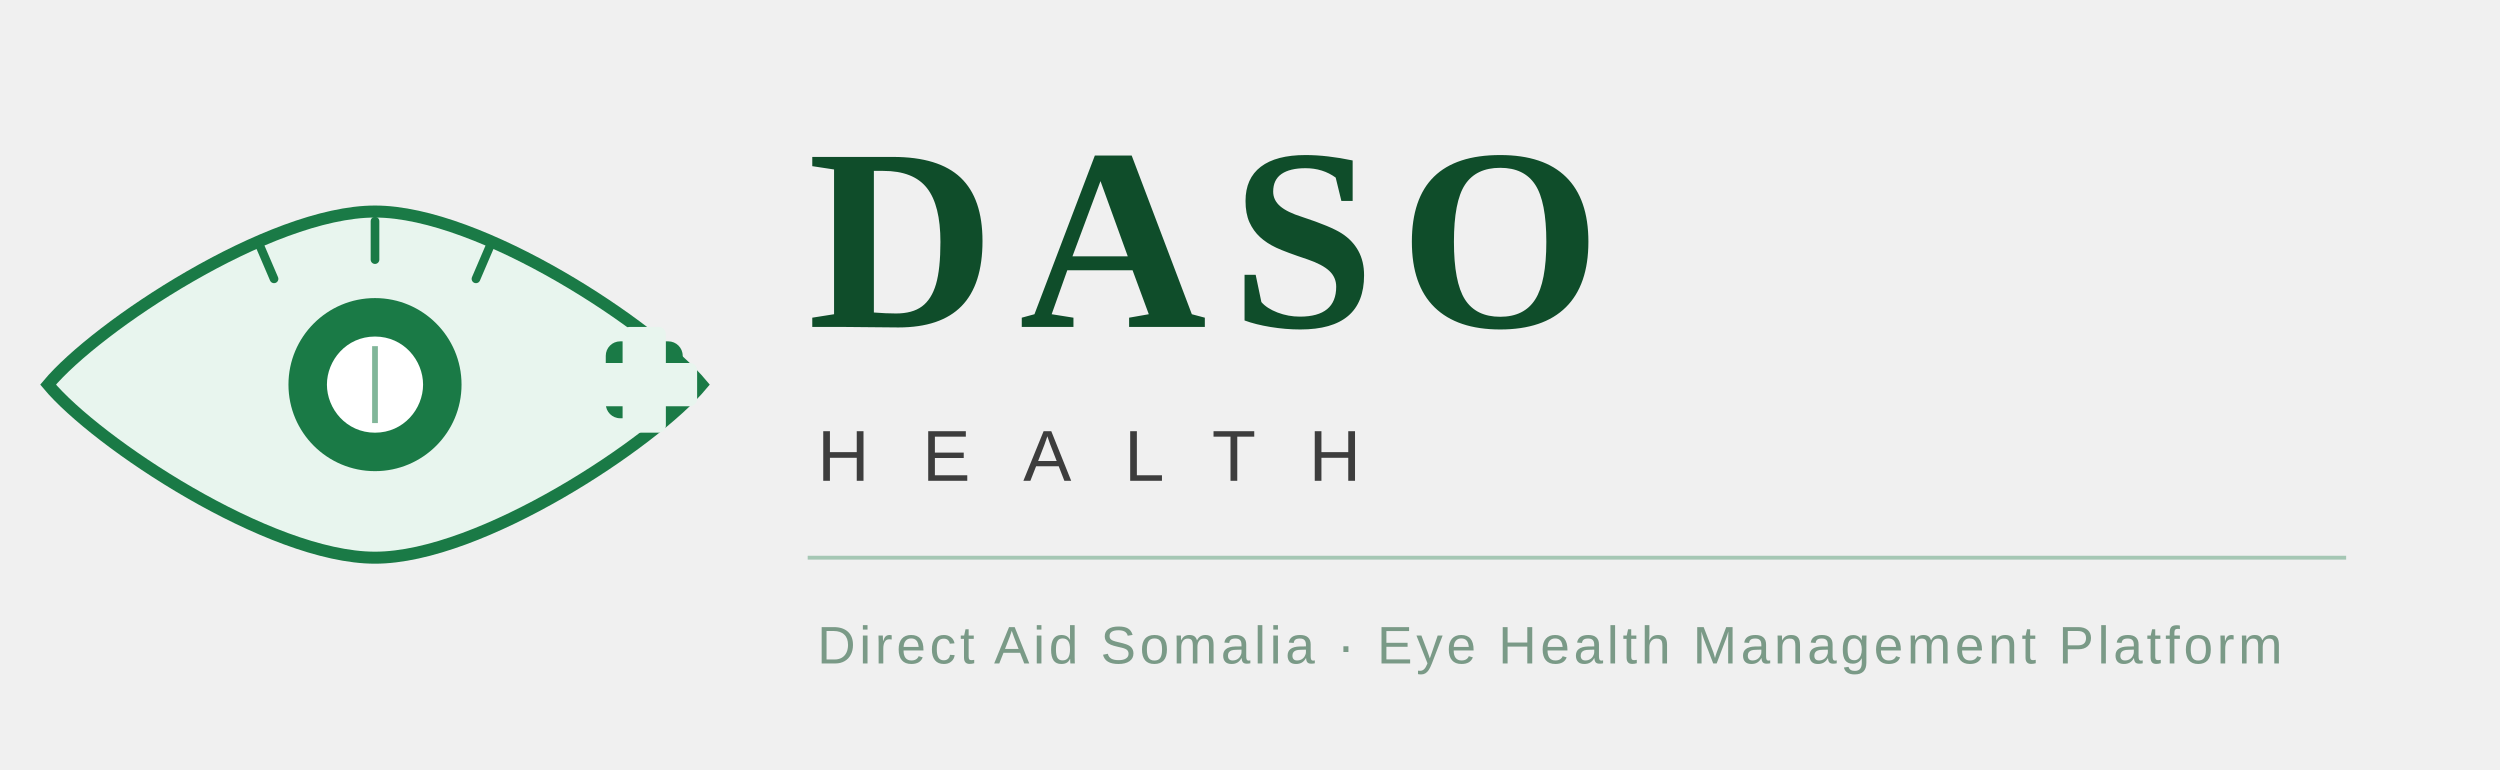
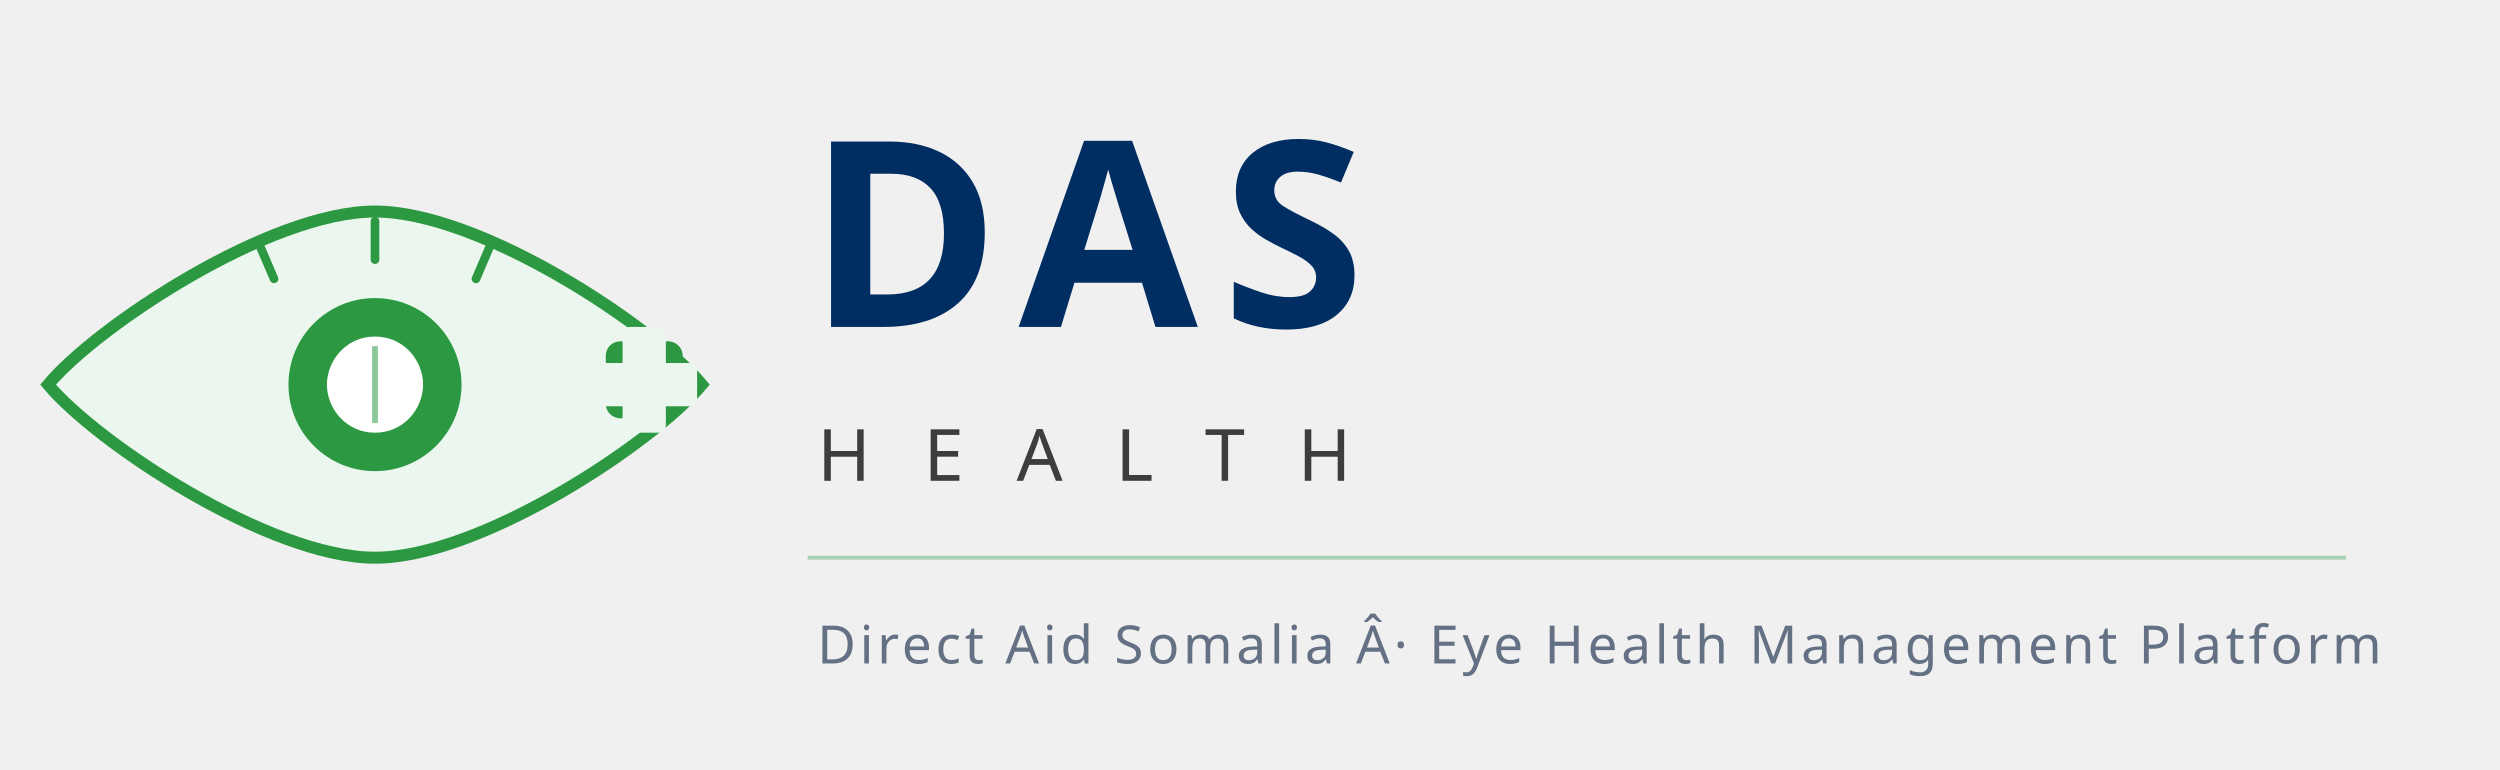
<svg xmlns="http://www.w3.org/2000/svg" viewBox="0 0 520 160" width="520" height="160" role="img">
  <g transform="translate(78, 80)">
-     <path d="M0,-36 C22,-36 58,-12 68,0 C58,12 22,36 0,36 C-22,36 -58,12 -68,0 C-58,-12 -22,-36 0,-36 Z" fill="#E8F5EE" />
-     <path d="M0,-36 C22,-36 58,-12 68,0 C58,12 22,36 0,36 C-22,36 -58,12 -68,0 C-58,-12 -22,-36 0,-36 Z" fill="none" stroke="#1A7A46" stroke-width="2.5" />
-     <circle cx="0" cy="0" r="18" fill="#1A7A46" />
+     <path d="M0,-36 C22,-36 58,-12 68,0 C58,12 22,36 0,36 C-22,36 -58,12 -68,0 C-58,-12 -22,-36 0,-36 Z" fill="#EBF7EE" />
+     <path d="M0,-36 C22,-36 58,-12 68,0 C58,12 22,36 0,36 C-22,36 -58,12 -68,0 C-58,-12 -22,-36 0,-36 Z" fill="none" stroke="#2C9942" stroke-width="2.5" />
+     <circle cx="0" cy="0" r="18" fill="#2C9942" />
    <path d="M0,-10 C6,-10 10,-5 10,0 C10,5 6,10 0,10 C-6,10 -10,5 -10,0 C-10,-5 -6,-10 0,-10 Z" fill="#ffffff" />
-     <line x1="0" y1="-8" x2="0" y2="8" stroke="#1A7A46" stroke-width="1.2" opacity="0.55" />
-     <line x1="-24" y1="-29" x2="-21" y2="-22" stroke="#1A7A46" stroke-width="1.8" stroke-linecap="round" />
-     <line x1="0" y1="-34" x2="0" y2="-26" stroke="#1A7A46" stroke-width="1.8" stroke-linecap="round" />
-     <line x1="24" y1="-29" x2="21" y2="-22" stroke="#1A7A46" stroke-width="1.8" stroke-linecap="round" />
-     <rect x="48" y="-9" width="16" height="16" rx="3" fill="#1A7A46" />
-     <rect x="51.5" y="-12" width="9" height="22" rx="1.5" fill="#E8F5EE" />
-     <rect x="45" y="-4.5" width="22" height="9" rx="1.5" fill="#E8F5EE" />
+     <line x1="0" y1="-8" x2="0" y2="8" stroke="#2C9942" stroke-width="1.2" opacity="0.55" />
+     <line x1="-24" y1="-29" x2="-21" y2="-22" stroke="#2C9942" stroke-width="1.8" stroke-linecap="round" />
+     <line x1="0" y1="-34" x2="0" y2="-26" stroke="#2C9942" stroke-width="1.8" stroke-linecap="round" />
+     <line x1="24" y1="-29" x2="21" y2="-22" stroke="#2C9942" stroke-width="1.8" stroke-linecap="round" />
+     <rect x="48" y="-9" width="16" height="16" rx="3" fill="#2C9942" />
+     <rect x="51.5" y="-12" width="9" height="22" rx="1.5" fill="#EBF7EE" />
+     <rect x="45" y="-4.5" width="22" height="9" rx="1.5" fill="#EBF7EE" />
  </g>
-   <text x="168" y="68" font-family="'Georgia','Times New Roman',serif" font-size="54" font-weight="700" letter-spacing="5" fill="#0F4D2A">DASO</text>
-   <text x="170" y="100" font-family="'Arial','Helvetica',sans-serif" font-size="15" font-weight="400" letter-spacing="11" fill="#3D3D3D">HEALTH</text>
-   <line x1="168" y1="116" x2="488" y2="116" stroke="#1A7A46" stroke-width="0.8" opacity="0.35" />
-   <text x="170" y="138" font-family="'Arial','Helvetica',sans-serif" font-size="11" font-weight="400" letter-spacing="0.8" fill="#7A9A87">Direct Aid Somalia · Eye Health Management Platform</text>
+   <text x="168" y="68" font-family="'Poppins'" font-size="54" font-weight="700" letter-spacing="5" fill="#002E63">DAS</text>
+   <text x="170" y="100" font-family="'Poppins'" font-size="15" font-weight="400" letter-spacing="11" fill="#3D3D3D">HEALTH</text>
+   <line x1="168" y1="116" x2="488" y2="116" stroke="#2C9942" stroke-width="0.8" opacity="0.35" />
+   <text x="170" y="138" font-family="'Poppins'" font-size="11" font-weight="400" letter-spacing="0.8" fill="#647184">Direct Aid Somalia Â· Eye Health Management Platform</text>
</svg>
